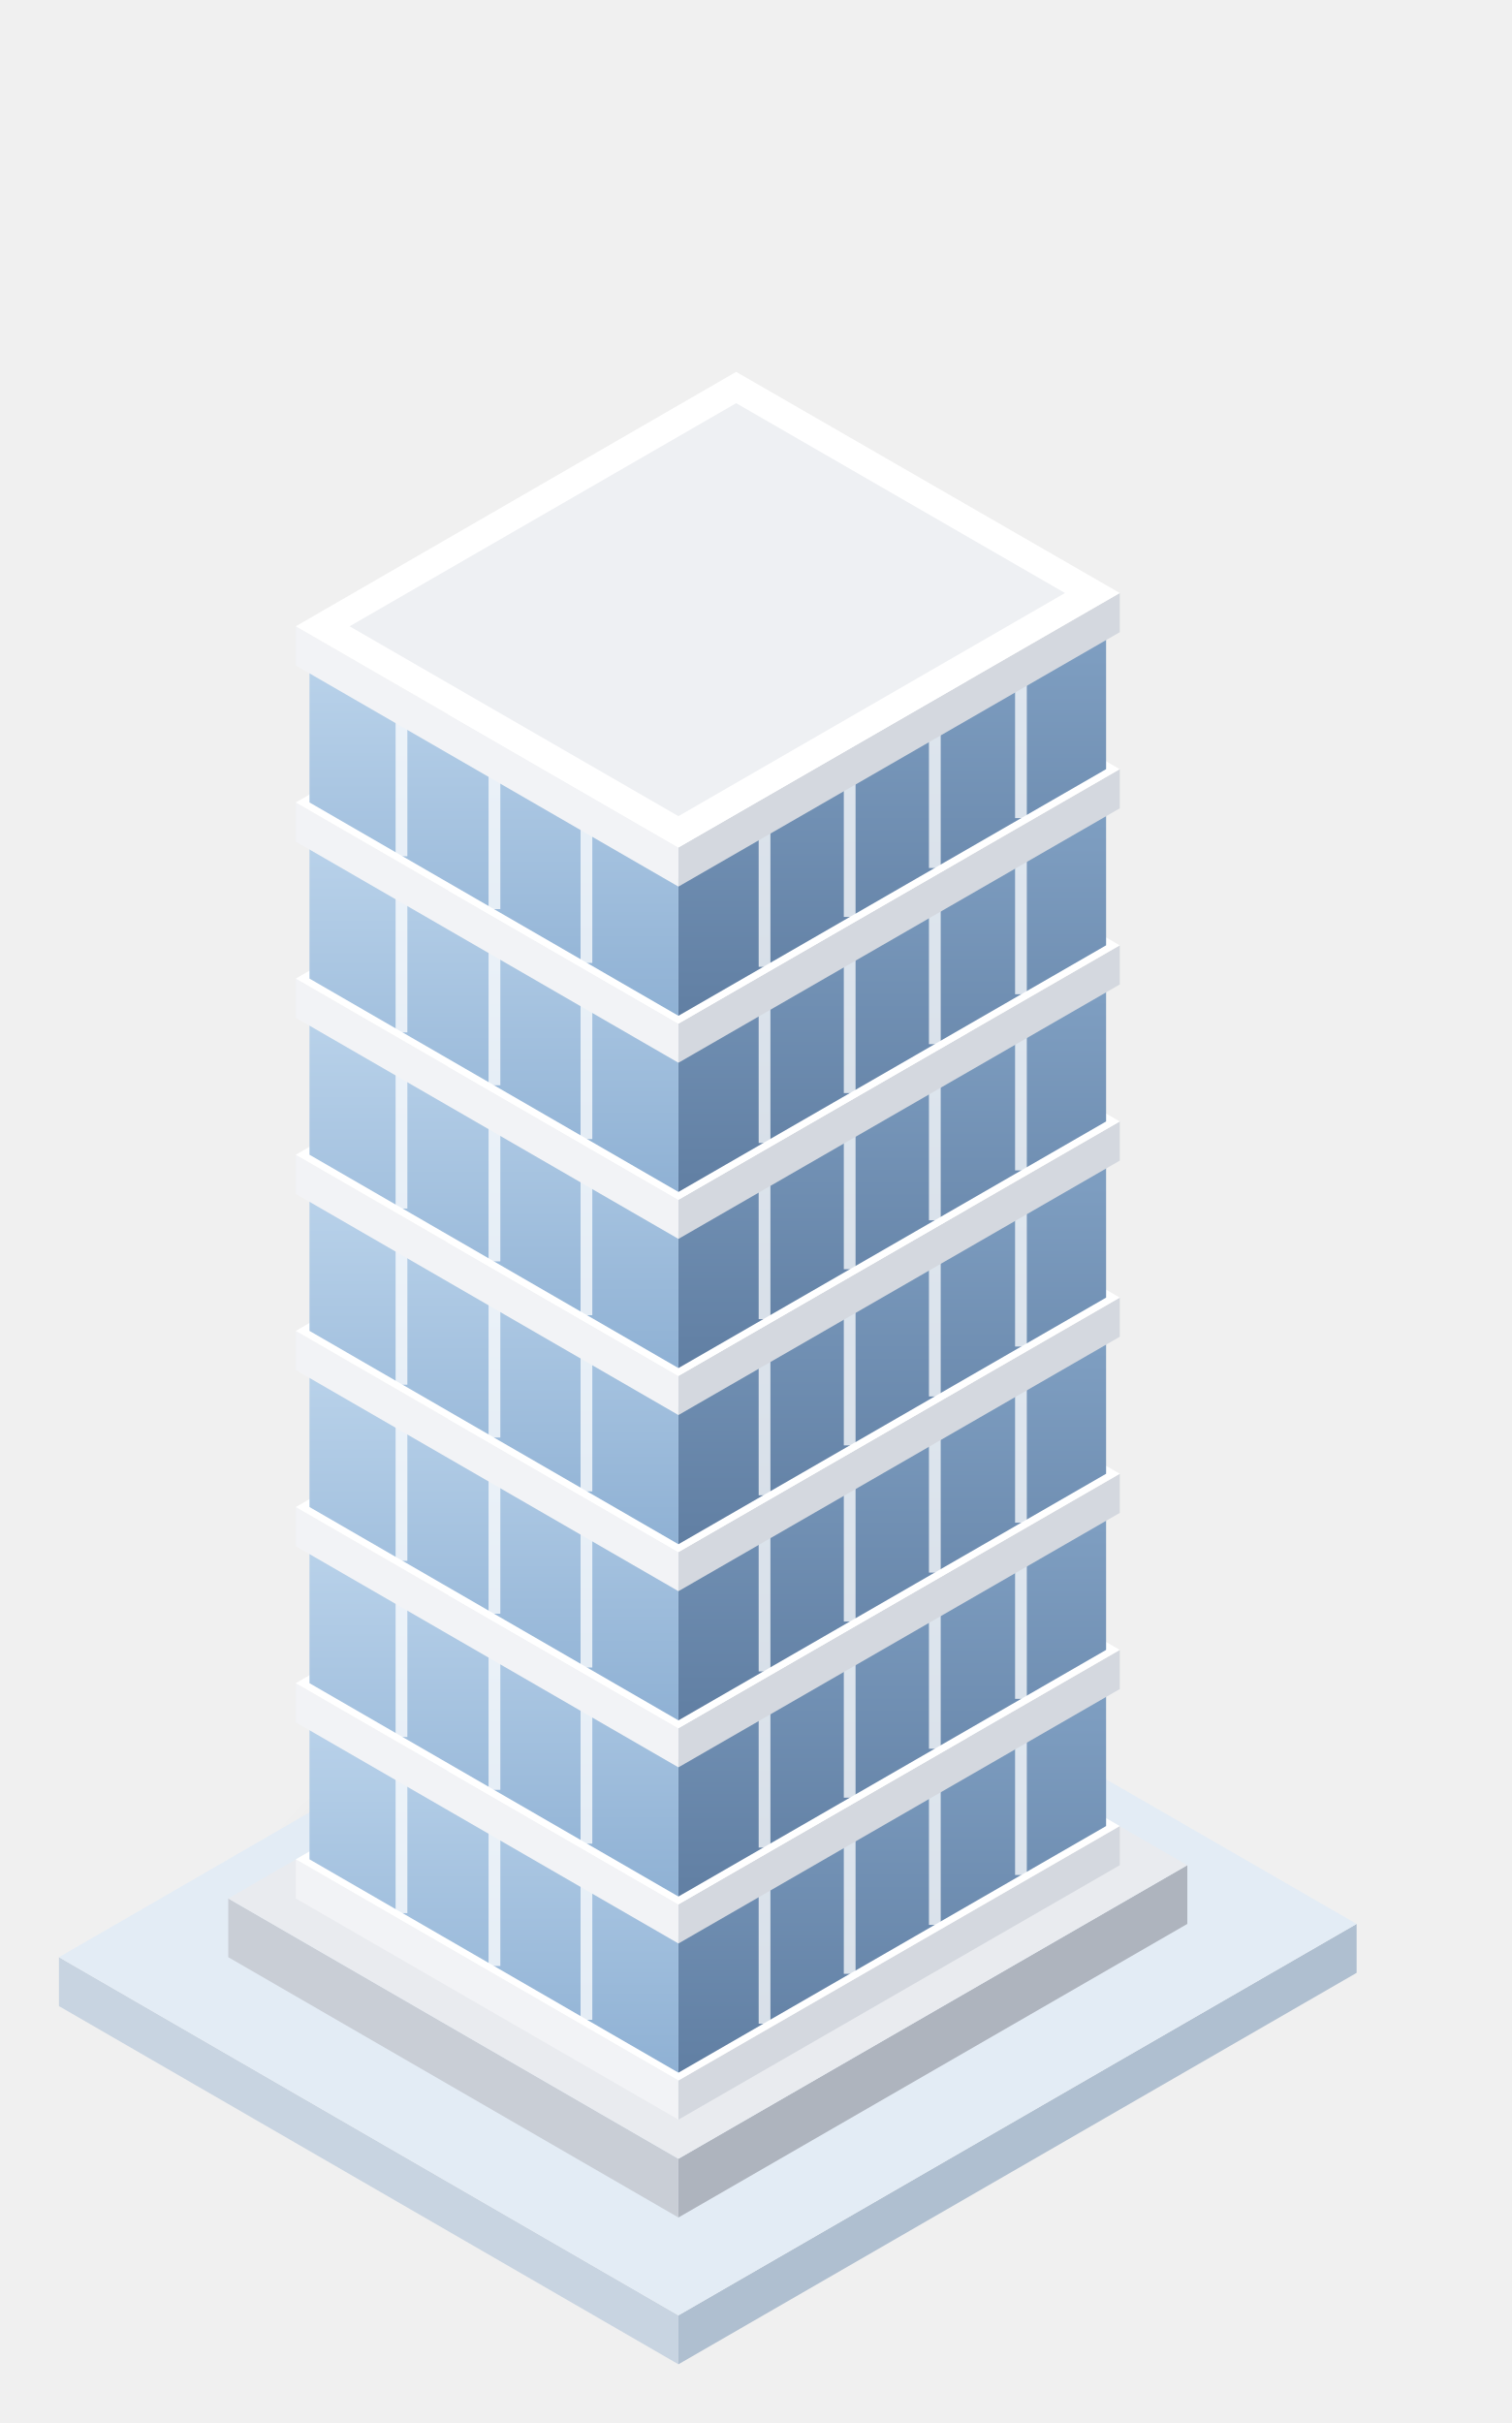
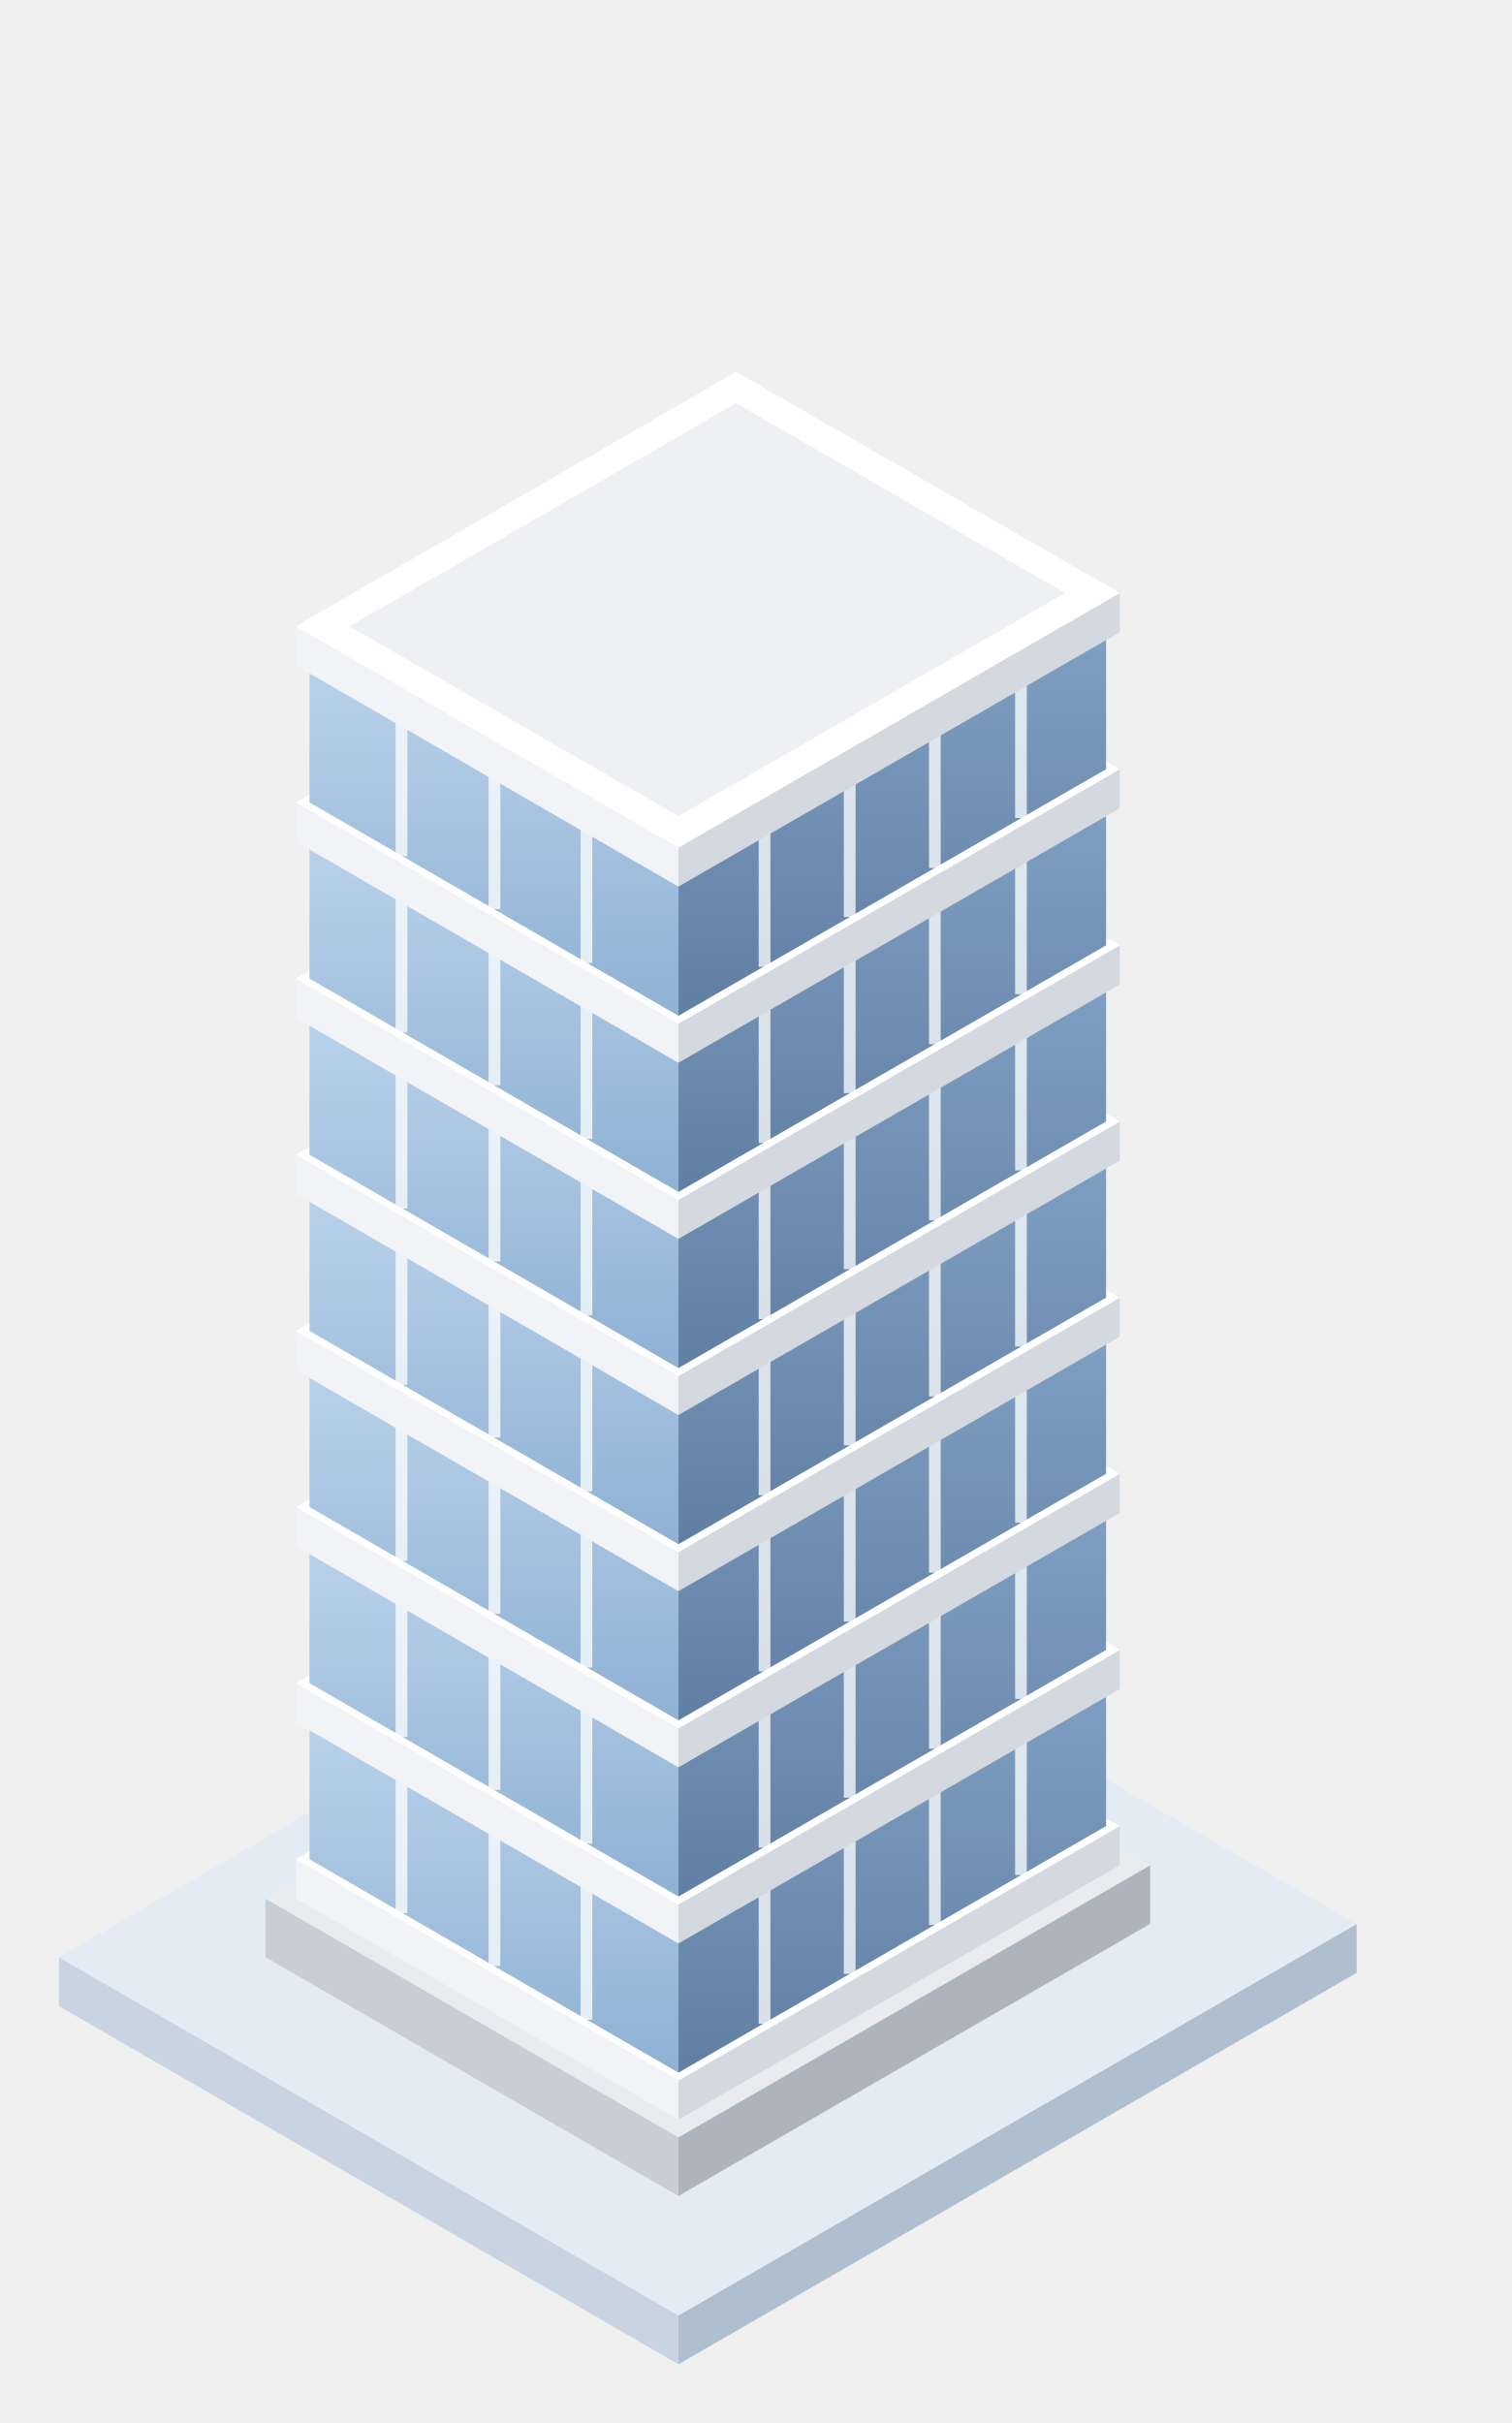
<svg xmlns="http://www.w3.org/2000/svg" viewBox="-206.7 -178.7 154.4 247.6" width="308.9" height="495.2">
  <defs>
    <linearGradient id="iso-glass-l" x1="0" y1="0" x2="0" y2="1">
      <stop offset="0" stop-color="#B9D2EA" />
      <stop offset="1" stop-color="#8FB1D4" />
    </linearGradient>
    <linearGradient id="iso-glass-r" x1="0" y1="0" x2="0" y2="1">
      <stop offset="0" stop-color="#7F9FC2" />
      <stop offset="1" stop-color="#617FA3" />
    </linearGradient>
    <linearGradient id="iso-lit-glow" x1="0" y1="0" x2="0" y2="1">
      <stop offset="0" stop-color="#FFFFFF" stop-opacity="0.75" />
      <stop offset="1" stop-color="#FFFFFF" stop-opacity="0" />
    </linearGradient>
    <linearGradient id="iso-lit-l" x1="0" y1="0" x2="0" y2="1">
      <stop offset="0" stop-color="#FFF7DC" />
      <stop offset="1" stop-color="#FFD47E" />
    </linearGradient>
    <linearGradient id="iso-lit-r" x1="0" y1="0" x2="0" y2="1">
      <stop offset="0" stop-color="#FBE2A2" />
      <stop offset="1" stop-color="#ECB65A" />
    </linearGradient>
    <radialGradient id="iso-shadow" cx="0.5" cy="0.5" r="0.5">
      <stop offset="0" stop-color="#1D2B40" stop-opacity="0.22" />
      <stop offset="1" stop-color="#1D2B40" stop-opacity="0" />
    </radialGradient>
    <radialGradient id="iso-tree" cx="0.35" cy="0.3" r="0.75">
      <stop offset="0" stop-color="#9FD08A" />
      <stop offset="1" stop-color="#4F9A5E" />
    </radialGradient>
  </defs>
  <g id="livello-ombra" data-livello="ombre">
    <ellipse cx="-134.4" cy="19.6" rx="48.4" ry="27.8" fill="url(#iso-shadow)" />
  </g>
  <g id="livello-lotto" data-livello="terreno">
    <polygon points="-68.1,22.9 -137.4,62.9 -137.4,57.9 -68.1,17.9" fill="#AFBFD0" />
    <polygon points="-137.4,62.9 -200.7,26.3 -200.7,21.3 -137.4,57.9" fill="#C8D4E1" />
    <polygon points="-131.5,-18.7 -68.1,17.9 -137.4,57.9 -200.7,21.3" fill="#E3ECF5" />
  </g>
  <g id="livello-percorso" data-livello="percorsi">
</g>
  <g id="livello-alberi-dietro" data-livello="alberi">
</g>
  <g id="livello-basamento" data-livello="edifici">
-     <polygon points="-85.4,17.9 -137.4,47.9 -137.4,41.9 -85.4,11.9" fill="#AEB4BE" />
-     <polygon points="-137.4,47.9 -183.4,21.3 -183.4,15.3 -137.4,41.9" fill="#C9CED6" />
-     <polygon points="-131.5,-14.7 -85.4,11.9 -137.4,41.9 -183.4,15.3" fill="#E9EBEF" />
+     <polygon points="-89.2,17.9 -137.4,45.7 -137.4,39.7 -89.2,11.9" fill="#AEB4BE" />
+     <polygon points="-137.4,45.7 -179.6,21.3 -179.6,15.3 -137.4,39.7" fill="#C9CED6" />
+     <polygon points="-131.5,-12.5 -89.2,11.9 -137.4,39.7 -179.6,15.3" fill="#E9EBEF" />
  </g>
  <g id="livello-MIA020200R" data-livello="piani" data-piano="MIA020200R">
    <polygon points="-92.3,11.9 -137.4,37.9 -137.4,33.9 -92.3,7.9" fill="#D4D8DF" />
    <polygon points="-137.4,37.9 -176.5,15.3 -176.5,11.3 -137.4,33.9" fill="#F2F3F6" />
    <polygon points="-131.5,-14.7 -92.3,7.9 -137.4,33.9 -176.5,11.3" fill="#FFFFFF" />
    <polygon points="-93.7,7.9 -137.4,33.1 -137.4,19.1 -93.7,-6.1" fill="url(#iso-glass-r)" />
    <polygon points="-137.4,33.1 -175.1,11.3 -175.1,-2.7 -137.4,19.1" fill="url(#iso-glass-l)" />
    <path d="M-102.4 12.9V-1.1M-111.2 18V4M-119.9 23V9M-128.6 28.1V14.1M-146.8 27.7V13.7M-156.2 22.2V8.2M-165.7 16.8V2.8" stroke="#FFFFFF" stroke-width="1.2" opacity="0.75" />
  </g>
  <g id="livello-MIA020200R-acceso" data-livello="piani" data-piano="MIA020200R" data-acceso="true" style="display: none">
    <polygon points="-92.3,11.9 -137.4,37.9 -137.4,33.9 -92.3,7.9" fill="#D4D8DF" />
    <polygon points="-137.4,37.9 -176.5,15.3 -176.5,11.3 -137.4,33.9" fill="#F2F3F6" />
    <polygon points="-131.5,-14.7 -92.3,7.9 -137.4,33.9 -176.5,11.3" fill="#FFFFFF" />
    <polygon points="-93.7,11.9 -137.4,37.1 -137.4,33.1 -93.7,7.9" fill="#FFD98A" opacity="0.55" />
    <polygon points="-93.7,7.9 -137.4,33.1 -137.4,19.1 -93.7,-6.1" fill="url(#iso-lit-r)" />
    <polygon points="-93.7,7.9 -102.4,12.9 -102.4,-1.1 -93.7,-6.1" fill="#B87A24" opacity="0.14" />
    <polygon points="-119.9,23 -128.6,28.1 -128.6,14.1 -119.9,9" fill="#FFFFFF" opacity="0.18" />
    <polygon points="-93.7,0.9 -137.4,26.1 -137.4,19.1 -93.7,-6.1" fill="url(#iso-lit-glow)" />
    <polygon points="-137.4,37.1 -175.1,15.3 -175.1,11.3 -137.4,33.1" fill="#FFD98A" opacity="0.55" />
    <polygon points="-137.4,33.1 -175.1,11.3 -175.1,-2.7 -137.4,19.1" fill="url(#iso-lit-l)" />
    <polygon points="-156.2,22.2 -165.7,16.8 -165.7,2.8 -156.2,8.2" fill="#B87A24" opacity="0.14" />
    <polygon points="-165.7,16.8 -175.1,11.3 -175.1,-2.7 -165.7,2.8" fill="#B87A24" opacity="0.14" />
    <polygon points="-137.4,26.1 -175.1,4.3 -175.1,-2.7 -137.4,19.1" fill="url(#iso-lit-glow)" />
    <path d="M-93.7 4.7L-137.4 29.9M-137.4 29.9L-175.1 8.1" stroke="#D9963A" stroke-width="1.1" opacity="0.4" />
    <path d="M-102.4 12.9V-1.1M-111.2 18V4M-119.9 23V9M-128.6 28.1V14.1M-146.8 27.7V13.7M-156.2 22.2V8.2M-165.7 16.8V2.8" stroke="#9C7434" stroke-width="1.2" opacity="0.55" />
  </g>
  <g id="livello-ingresso" data-livello="ingressi">
</g>
  <g id="livello-MIA0202001" data-livello="piani" data-piano="MIA0202001">
    <polygon points="-92.3,-6.1 -137.4,19.9 -137.4,15.9 -92.3,-10.1" fill="#D4D8DF" />
    <polygon points="-137.4,19.9 -176.5,-2.7 -176.5,-6.7 -137.4,15.9" fill="#F2F3F6" />
    <polygon points="-131.5,-32.7 -92.3,-10.1 -137.4,15.9 -176.5,-6.7" fill="#FFFFFF" />
    <polygon points="-93.7,-10.1 -137.4,15.1 -137.4,1.1 -93.7,-24.1" fill="url(#iso-glass-r)" />
    <polygon points="-137.4,15.1 -175.1,-6.7 -175.1,-20.7 -137.4,1.1" fill="url(#iso-glass-l)" />
    <path d="M-102.4 -5.1V-19.1M-111.2 0V-14M-119.9 5V-9M-128.6 10.1V-3.9M-146.8 9.7V-4.3M-156.2 4.2V-9.8M-165.7 -1.2V-15.2" stroke="#FFFFFF" stroke-width="1.2" opacity="0.75" />
  </g>
  <g id="livello-MIA0202001-acceso" data-livello="piani" data-piano="MIA0202001" data-acceso="true" style="display: none">
    <polygon points="-92.3,-6.1 -137.4,19.9 -137.4,15.9 -92.3,-10.1" fill="#D4D8DF" />
    <polygon points="-137.4,19.9 -176.5,-2.7 -176.5,-6.7 -137.4,15.9" fill="#F2F3F6" />
    <polygon points="-131.5,-32.7 -92.3,-10.1 -137.4,15.9 -176.5,-6.7" fill="#FFFFFF" />
    <polygon points="-93.7,-6.1 -137.4,19.1 -137.4,15.1 -93.7,-10.1" fill="#FFD98A" opacity="0.55" />
    <polygon points="-93.7,-10.1 -137.4,15.1 -137.4,1.1 -93.7,-24.1" fill="url(#iso-lit-r)" />
    <polygon points="-93.7,-10.1 -102.4,-5.1 -102.4,-19.1 -93.7,-24.1" fill="#B87A24" opacity="0.14" />
    <polygon points="-119.9,5 -128.6,10.1 -128.6,-3.9 -119.9,-9" fill="#FFFFFF" opacity="0.18" />
    <polygon points="-93.7,-17.1 -137.4,8.1 -137.4,1.1 -93.7,-24.1" fill="url(#iso-lit-glow)" />
    <polygon points="-137.4,19.1 -175.1,-2.7 -175.1,-6.7 -137.4,15.1" fill="#FFD98A" opacity="0.55" />
    <polygon points="-137.4,15.1 -175.1,-6.7 -175.1,-20.7 -137.4,1.1" fill="url(#iso-lit-l)" />
    <polygon points="-156.2,4.2 -165.7,-1.2 -165.7,-15.2 -156.2,-9.8" fill="#B87A24" opacity="0.14" />
    <polygon points="-165.7,-1.2 -175.1,-6.7 -175.1,-20.7 -165.7,-15.2" fill="#B87A24" opacity="0.14" />
    <polygon points="-137.4,8.1 -175.1,-13.7 -175.1,-20.7 -137.4,1.1" fill="url(#iso-lit-glow)" />
    <path d="M-93.7 -13.3L-137.4 11.9M-137.4 11.9L-175.1 -9.9" stroke="#D9963A" stroke-width="1.1" opacity="0.4" />
    <path d="M-102.4 -5.1V-19.1M-111.2 0V-14M-119.9 5V-9M-128.6 10.1V-3.9M-146.8 9.7V-4.3M-156.2 4.2V-9.8M-165.7 -1.2V-15.2" stroke="#9C7434" stroke-width="1.2" opacity="0.55" />
  </g>
  <g id="livello-MIA0202002" data-livello="piani" data-piano="MIA0202002">
    <polygon points="-92.3,-24.1 -137.4,1.9 -137.4,-2.1 -92.3,-28.1" fill="#D4D8DF" />
    <polygon points="-137.4,1.9 -176.5,-20.7 -176.5,-24.7 -137.4,-2.1" fill="#F2F3F6" />
    <polygon points="-131.5,-50.7 -92.3,-28.1 -137.4,-2.1 -176.5,-24.7" fill="#FFFFFF" />
    <polygon points="-93.7,-28.1 -137.4,-2.9 -137.4,-16.9 -93.7,-42.1" fill="url(#iso-glass-r)" />
    <polygon points="-137.4,-2.9 -175.1,-24.7 -175.1,-38.7 -137.4,-16.9" fill="url(#iso-glass-l)" />
    <path d="M-102.4 -23.1V-37.1M-111.2 -18V-32M-119.9 -13V-27M-128.6 -7.9V-21.9M-146.8 -8.3V-22.3M-156.2 -13.8V-27.8M-165.7 -19.2V-33.2" stroke="#FFFFFF" stroke-width="1.2" opacity="0.75" />
  </g>
  <g id="livello-MIA0202002-acceso" data-livello="piani" data-piano="MIA0202002" data-acceso="true" style="display: none">
    <polygon points="-92.3,-24.1 -137.4,1.9 -137.4,-2.1 -92.3,-28.1" fill="#D4D8DF" />
    <polygon points="-137.4,1.9 -176.5,-20.7 -176.5,-24.7 -137.4,-2.1" fill="#F2F3F6" />
    <polygon points="-131.5,-50.7 -92.3,-28.1 -137.4,-2.1 -176.5,-24.7" fill="#FFFFFF" />
    <polygon points="-93.7,-24.1 -137.4,1.1 -137.4,-2.9 -93.7,-28.1" fill="#FFD98A" opacity="0.55" />
    <polygon points="-93.7,-28.1 -137.4,-2.9 -137.4,-16.9 -93.7,-42.1" fill="url(#iso-lit-r)" />
    <polygon points="-93.7,-28.1 -102.4,-23.1 -102.4,-37.1 -93.7,-42.1" fill="#B87A24" opacity="0.14" />
    <polygon points="-119.9,-13 -128.6,-7.9 -128.6,-21.9 -119.9,-27" fill="#FFFFFF" opacity="0.18" />
    <polygon points="-93.7,-35.1 -137.4,-9.9 -137.4,-16.9 -93.7,-42.1" fill="url(#iso-lit-glow)" />
    <polygon points="-137.4,1.1 -175.1,-20.7 -175.1,-24.7 -137.4,-2.9" fill="#FFD98A" opacity="0.55" />
    <polygon points="-137.4,-2.9 -175.1,-24.7 -175.1,-38.7 -137.4,-16.9" fill="url(#iso-lit-l)" />
    <polygon points="-156.2,-13.8 -165.7,-19.2 -165.7,-33.2 -156.2,-27.8" fill="#B87A24" opacity="0.14" />
    <polygon points="-165.7,-19.2 -175.1,-24.7 -175.1,-38.7 -165.7,-33.2" fill="#B87A24" opacity="0.14" />
    <polygon points="-137.4,-9.9 -175.1,-31.7 -175.1,-38.7 -137.4,-16.9" fill="url(#iso-lit-glow)" />
    <path d="M-93.7 -31.3L-137.4 -6.1M-137.4 -6.1L-175.1 -27.9" stroke="#D9963A" stroke-width="1.1" opacity="0.4" />
    <path d="M-102.4 -23.1V-37.1M-111.2 -18V-32M-119.9 -13V-27M-128.6 -7.9V-21.9M-146.8 -8.3V-22.3M-156.2 -13.8V-27.8M-165.7 -19.2V-33.2" stroke="#9C7434" stroke-width="1.2" opacity="0.55" />
  </g>
  <g id="livello-MIA0202003" data-livello="piani" data-piano="MIA0202003">
    <polygon points="-92.3,-42.1 -137.4,-16.1 -137.4,-20.1 -92.3,-46.1" fill="#D4D8DF" />
    <polygon points="-137.4,-16.1 -176.5,-38.7 -176.5,-42.7 -137.4,-20.1" fill="#F2F3F6" />
    <polygon points="-131.5,-68.7 -92.3,-46.1 -137.4,-20.1 -176.5,-42.7" fill="#FFFFFF" />
    <polygon points="-93.7,-46.1 -137.4,-20.9 -137.4,-34.9 -93.7,-60.1" fill="url(#iso-glass-r)" />
    <polygon points="-137.4,-20.9 -175.1,-42.7 -175.1,-56.7 -137.4,-34.9" fill="url(#iso-glass-l)" />
    <path d="M-102.4 -41.1V-55.1M-111.2 -36V-50M-119.9 -31V-45M-128.6 -25.9V-39.9M-146.8 -26.3V-40.3M-156.2 -31.8V-45.8M-165.7 -37.2V-51.2" stroke="#FFFFFF" stroke-width="1.2" opacity="0.75" />
  </g>
  <g id="livello-MIA0202003-acceso" data-livello="piani" data-piano="MIA0202003" data-acceso="true" style="display: none">
    <polygon points="-92.3,-42.1 -137.4,-16.1 -137.4,-20.1 -92.3,-46.1" fill="#D4D8DF" />
    <polygon points="-137.4,-16.1 -176.5,-38.7 -176.5,-42.7 -137.4,-20.1" fill="#F2F3F6" />
    <polygon points="-131.5,-68.7 -92.3,-46.1 -137.4,-20.1 -176.5,-42.7" fill="#FFFFFF" />
    <polygon points="-93.7,-42.1 -137.4,-16.9 -137.4,-20.9 -93.7,-46.1" fill="#FFD98A" opacity="0.55" />
    <polygon points="-93.7,-46.1 -137.4,-20.9 -137.4,-34.9 -93.7,-60.1" fill="url(#iso-lit-r)" />
    <polygon points="-93.7,-46.1 -102.4,-41.1 -102.4,-55.1 -93.7,-60.1" fill="#B87A24" opacity="0.14" />
    <polygon points="-119.9,-31 -128.6,-25.9 -128.6,-39.9 -119.9,-45" fill="#FFFFFF" opacity="0.18" />
    <polygon points="-93.7,-53.1 -137.4,-27.9 -137.4,-34.9 -93.7,-60.1" fill="url(#iso-lit-glow)" />
    <polygon points="-137.4,-16.9 -175.1,-38.7 -175.1,-42.7 -137.4,-20.9" fill="#FFD98A" opacity="0.55" />
    <polygon points="-137.4,-20.9 -175.1,-42.7 -175.1,-56.7 -137.4,-34.9" fill="url(#iso-lit-l)" />
    <polygon points="-156.2,-31.8 -165.7,-37.2 -165.7,-51.2 -156.2,-45.8" fill="#B87A24" opacity="0.14" />
    <polygon points="-165.7,-37.2 -175.1,-42.7 -175.1,-56.7 -165.7,-51.2" fill="#B87A24" opacity="0.14" />
    <polygon points="-137.4,-27.9 -175.1,-49.7 -175.1,-56.7 -137.4,-34.9" fill="url(#iso-lit-glow)" />
    <path d="M-93.7 -49.3L-137.4 -24.1M-137.4 -24.1L-175.1 -45.9" stroke="#D9963A" stroke-width="1.1" opacity="0.4" />
    <path d="M-102.4 -41.1V-55.1M-111.2 -36V-50M-119.9 -31V-45M-128.6 -25.9V-39.9M-146.8 -26.3V-40.3M-156.2 -31.8V-45.8M-165.7 -37.2V-51.2" stroke="#9C7434" stroke-width="1.2" opacity="0.55" />
  </g>
  <g id="livello-MIA0202004" data-livello="piani" data-piano="MIA0202004">
    <polygon points="-92.3,-60.1 -137.4,-34.1 -137.4,-38.1 -92.3,-64.1" fill="#D4D8DF" />
    <polygon points="-137.4,-34.1 -176.5,-56.7 -176.5,-60.7 -137.4,-38.1" fill="#F2F3F6" />
    <polygon points="-131.5,-86.7 -92.3,-64.1 -137.4,-38.1 -176.5,-60.7" fill="#FFFFFF" />
    <polygon points="-93.7,-64.1 -137.4,-38.9 -137.4,-52.9 -93.7,-78.1" fill="url(#iso-glass-r)" />
    <polygon points="-137.4,-38.9 -175.1,-60.7 -175.1,-74.7 -137.4,-52.9" fill="url(#iso-glass-l)" />
    <path d="M-102.4 -59.1V-73.1M-111.2 -54V-68M-119.9 -49V-63M-128.6 -43.9V-57.9M-146.8 -44.3V-58.3M-156.2 -49.8V-63.8M-165.7 -55.2V-69.2" stroke="#FFFFFF" stroke-width="1.2" opacity="0.75" />
  </g>
  <g id="livello-MIA0202004-acceso" data-livello="piani" data-piano="MIA0202004" data-acceso="true" style="display: none">
    <polygon points="-92.3,-60.1 -137.4,-34.1 -137.4,-38.1 -92.3,-64.1" fill="#D4D8DF" />
    <polygon points="-137.4,-34.1 -176.5,-56.7 -176.5,-60.7 -137.4,-38.1" fill="#F2F3F6" />
    <polygon points="-131.5,-86.7 -92.3,-64.1 -137.4,-38.1 -176.5,-60.7" fill="#FFFFFF" />
    <polygon points="-93.7,-60.1 -137.4,-34.9 -137.4,-38.9 -93.7,-64.1" fill="#FFD98A" opacity="0.55" />
    <polygon points="-93.7,-64.1 -137.4,-38.9 -137.4,-52.9 -93.7,-78.1" fill="url(#iso-lit-r)" />
    <polygon points="-93.7,-64.1 -102.4,-59.1 -102.4,-73.1 -93.7,-78.1" fill="#B87A24" opacity="0.14" />
    <polygon points="-119.9,-49 -128.6,-43.9 -128.6,-57.9 -119.9,-63" fill="#FFFFFF" opacity="0.18" />
    <polygon points="-93.7,-71.1 -137.4,-45.9 -137.4,-52.9 -93.7,-78.1" fill="url(#iso-lit-glow)" />
    <polygon points="-137.4,-34.9 -175.1,-56.7 -175.1,-60.7 -137.4,-38.9" fill="#FFD98A" opacity="0.55" />
    <polygon points="-137.4,-38.9 -175.1,-60.7 -175.1,-74.7 -137.4,-52.9" fill="url(#iso-lit-l)" />
    <polygon points="-156.2,-49.8 -165.7,-55.2 -165.7,-69.2 -156.2,-63.8" fill="#B87A24" opacity="0.14" />
    <polygon points="-165.7,-55.2 -175.1,-60.7 -175.1,-74.7 -165.7,-69.2" fill="#B87A24" opacity="0.14" />
    <polygon points="-137.4,-45.9 -175.1,-67.7 -175.1,-74.7 -137.4,-52.9" fill="url(#iso-lit-glow)" />
    <path d="M-93.7 -67.3L-137.4 -42.1M-137.4 -42.1L-175.1 -63.9" stroke="#D9963A" stroke-width="1.1" opacity="0.4" />
    <path d="M-102.4 -59.1V-73.1M-111.2 -54V-68M-119.9 -49V-63M-128.6 -43.9V-57.9M-146.8 -44.3V-58.3M-156.2 -49.8V-63.8M-165.7 -55.2V-69.2" stroke="#9C7434" stroke-width="1.2" opacity="0.55" />
  </g>
  <g id="livello-MIA0202005" data-livello="piani" data-piano="MIA0202005">
    <polygon points="-92.3,-78.1 -137.4,-52.1 -137.4,-56.1 -92.3,-82.1" fill="#D4D8DF" />
    <polygon points="-137.4,-52.1 -176.5,-74.7 -176.5,-78.7 -137.4,-56.1" fill="#F2F3F6" />
    <polygon points="-131.5,-104.7 -92.3,-82.1 -137.4,-56.1 -176.5,-78.7" fill="#FFFFFF" />
    <polygon points="-93.7,-82.1 -137.4,-56.9 -137.4,-70.9 -93.7,-96.1" fill="url(#iso-glass-r)" />
    <polygon points="-137.4,-56.9 -175.1,-78.7 -175.1,-92.7 -137.4,-70.9" fill="url(#iso-glass-l)" />
    <path d="M-102.4 -77.1V-91.1M-111.2 -72V-86M-119.9 -67V-81M-128.6 -61.9V-75.9M-146.8 -62.3V-76.3M-156.2 -67.8V-81.8M-165.7 -73.2V-87.2" stroke="#FFFFFF" stroke-width="1.2" opacity="0.75" />
  </g>
  <g id="livello-MIA0202005-acceso" data-livello="piani" data-piano="MIA0202005" data-acceso="true" style="display: none">
    <polygon points="-92.3,-78.1 -137.4,-52.1 -137.4,-56.1 -92.3,-82.1" fill="#D4D8DF" />
    <polygon points="-137.4,-52.1 -176.5,-74.7 -176.5,-78.7 -137.4,-56.1" fill="#F2F3F6" />
    <polygon points="-131.5,-104.7 -92.3,-82.1 -137.4,-56.1 -176.5,-78.7" fill="#FFFFFF" />
    <polygon points="-93.7,-78.1 -137.4,-52.9 -137.4,-56.9 -93.7,-82.1" fill="#FFD98A" opacity="0.55" />
    <polygon points="-93.7,-82.1 -137.4,-56.9 -137.4,-70.9 -93.7,-96.1" fill="url(#iso-lit-r)" />
    <polygon points="-93.7,-82.1 -102.4,-77.1 -102.4,-91.1 -93.7,-96.1" fill="#B87A24" opacity="0.14" />
    <polygon points="-119.9,-67 -128.6,-61.9 -128.6,-75.9 -119.9,-81" fill="#FFFFFF" opacity="0.18" />
    <polygon points="-93.7,-89.1 -137.4,-63.9 -137.4,-70.9 -93.7,-96.1" fill="url(#iso-lit-glow)" />
    <polygon points="-137.4,-52.9 -175.1,-74.7 -175.1,-78.7 -137.4,-56.9" fill="#FFD98A" opacity="0.55" />
    <polygon points="-137.4,-56.9 -175.1,-78.7 -175.1,-92.7 -137.4,-70.9" fill="url(#iso-lit-l)" />
    <polygon points="-156.2,-67.8 -165.7,-73.2 -165.7,-87.2 -156.2,-81.8" fill="#B87A24" opacity="0.14" />
    <polygon points="-165.7,-73.2 -175.1,-78.7 -175.1,-92.7 -165.7,-87.2" fill="#B87A24" opacity="0.14" />
    <polygon points="-137.4,-63.9 -175.1,-85.7 -175.1,-92.7 -137.4,-70.9" fill="url(#iso-lit-glow)" />
    <path d="M-93.7 -85.3L-137.4 -60.1M-137.4 -60.1L-175.1 -81.9" stroke="#D9963A" stroke-width="1.1" opacity="0.4" />
    <path d="M-102.4 -77.1V-91.1M-111.2 -72V-86M-119.9 -67V-81M-128.6 -61.9V-75.9M-146.8 -62.3V-76.3M-156.2 -67.8V-81.8M-165.7 -73.2V-87.2" stroke="#9C7434" stroke-width="1.2" opacity="0.55" />
  </g>
  <g id="livello-MIA0202006" data-livello="piani" data-piano="MIA0202006">
    <polygon points="-92.3,-96.1 -137.4,-70.1 -137.4,-74.1 -92.3,-100.1" fill="#D4D8DF" />
    <polygon points="-137.4,-70.1 -176.5,-92.7 -176.5,-96.7 -137.4,-74.1" fill="#F2F3F6" />
    <polygon points="-131.5,-122.7 -92.3,-100.1 -137.4,-74.1 -176.5,-96.7" fill="#FFFFFF" />
    <polygon points="-93.7,-100.1 -137.4,-74.9 -137.4,-88.9 -93.7,-114.1" fill="url(#iso-glass-r)" />
    <polygon points="-137.4,-74.9 -175.1,-96.7 -175.1,-110.7 -137.4,-88.9" fill="url(#iso-glass-l)" />
    <path d="M-102.4 -95.1V-109.1M-111.2 -90V-104M-119.9 -85V-99M-128.6 -79.9V-93.9M-146.8 -80.3V-94.3M-156.2 -85.8V-99.8M-165.7 -91.2V-105.2" stroke="#FFFFFF" stroke-width="1.2" opacity="0.75" />
  </g>
  <g id="livello-MIA0202006-acceso" data-livello="piani" data-piano="MIA0202006" data-acceso="true" style="display: none">
    <polygon points="-92.3,-96.1 -137.4,-70.1 -137.4,-74.1 -92.3,-100.1" fill="#D4D8DF" />
    <polygon points="-137.4,-70.1 -176.5,-92.7 -176.5,-96.7 -137.4,-74.1" fill="#F2F3F6" />
    <polygon points="-131.5,-122.7 -92.3,-100.1 -137.4,-74.1 -176.5,-96.7" fill="#FFFFFF" />
    <polygon points="-93.7,-96.1 -137.4,-70.9 -137.4,-74.9 -93.7,-100.1" fill="#FFD98A" opacity="0.55" />
    <polygon points="-93.7,-100.1 -137.4,-74.9 -137.4,-88.9 -93.7,-114.1" fill="url(#iso-lit-r)" />
    <polygon points="-93.7,-100.1 -102.4,-95.1 -102.4,-109.1 -93.7,-114.1" fill="#B87A24" opacity="0.14" />
    <polygon points="-119.9,-85 -128.6,-79.9 -128.6,-93.9 -119.9,-99" fill="#FFFFFF" opacity="0.18" />
    <polygon points="-93.7,-107.1 -137.4,-81.9 -137.4,-88.9 -93.7,-114.1" fill="url(#iso-lit-glow)" />
    <polygon points="-137.4,-70.9 -175.1,-92.7 -175.1,-96.7 -137.4,-74.9" fill="#FFD98A" opacity="0.55" />
    <polygon points="-137.4,-74.9 -175.1,-96.7 -175.1,-110.7 -137.4,-88.9" fill="url(#iso-lit-l)" />
    <polygon points="-156.2,-85.8 -165.7,-91.2 -165.7,-105.2 -156.2,-99.8" fill="#B87A24" opacity="0.14" />
    <polygon points="-165.7,-91.2 -175.1,-96.7 -175.1,-110.7 -165.7,-105.2" fill="#B87A24" opacity="0.14" />
    <polygon points="-137.4,-81.9 -175.1,-103.7 -175.1,-110.7 -137.4,-88.9" fill="url(#iso-lit-glow)" />
    <path d="M-93.7 -103.3L-137.4 -78.1M-137.4 -78.1L-175.1 -99.9" stroke="#D9963A" stroke-width="1.1" opacity="0.4" />
    <path d="M-102.4 -95.1V-109.1M-111.2 -90V-104M-119.9 -85V-99M-128.6 -79.9V-93.9M-146.8 -80.3V-94.3M-156.2 -85.8V-99.8M-165.7 -91.2V-105.2" stroke="#9C7434" stroke-width="1.2" opacity="0.55" />
  </g>
  <g id="livello-tetto" data-livello="edifici">
    <polygon points="-92.3,-114.1 -137.4,-88.1 -137.4,-92.1 -92.3,-118.1" fill="#D4D8DF" />
    <polygon points="-137.4,-88.1 -176.5,-110.7 -176.5,-114.7 -137.4,-92.1" fill="#F2F3F6" />
    <polygon points="-131.5,-140.7 -92.3,-118.1 -137.4,-92.1 -176.5,-114.7" fill="#FFFFFF" />
    <polygon points="-131.5,-137.5 -97.9,-118.1 -137.4,-95.3 -171,-114.7" fill="#EEF0F3" />
  </g>
  <g id="livello-impianti" data-livello="impianti">
</g>
  <g id="livello-alberi-davanti" data-livello="alberi">
</g>
  <g id="livello-etichette-piani" data-livello="etichette-piani" style="display: none">
    <path d="M-90.3 0.9H-82.3" stroke="#8E8E93" stroke-width="0.8" stroke-dasharray="1.5 1.5" />
    <rect x="-82.3" y="-4.1" width="9" height="10" rx="5" fill="#FFFFFF" stroke="#E3E5EA" stroke-width="0.8" />
    <text x="-77.8" y="3.5" font-size="7" font-weight="700" text-anchor="middle" fill="#1C6BAD" font-family="-apple-system, system-ui, sans-serif">0</text>
    <path d="M-90.3 -17.1H-82.3" stroke="#8E8E93" stroke-width="0.8" stroke-dasharray="1.5 1.5" />
    <rect x="-82.3" y="-22.1" width="9" height="10" rx="5" fill="#FFFFFF" stroke="#E3E5EA" stroke-width="0.8" />
    <text x="-77.8" y="-14.5" font-size="7" font-weight="700" text-anchor="middle" fill="#1C6BAD" font-family="-apple-system, system-ui, sans-serif">1</text>
    <path d="M-90.3 -35.1H-82.3" stroke="#8E8E93" stroke-width="0.8" stroke-dasharray="1.5 1.5" />
    <rect x="-82.3" y="-40.1" width="9" height="10" rx="5" fill="#FFFFFF" stroke="#E3E5EA" stroke-width="0.8" />
    <text x="-77.8" y="-32.5" font-size="7" font-weight="700" text-anchor="middle" fill="#1C6BAD" font-family="-apple-system, system-ui, sans-serif">2</text>
    <path d="M-90.3 -53.1H-82.3" stroke="#8E8E93" stroke-width="0.8" stroke-dasharray="1.5 1.5" />
    <rect x="-82.3" y="-58.1" width="9" height="10" rx="5" fill="#FFFFFF" stroke="#E3E5EA" stroke-width="0.8" />
    <text x="-77.8" y="-50.5" font-size="7" font-weight="700" text-anchor="middle" fill="#1C6BAD" font-family="-apple-system, system-ui, sans-serif">3</text>
    <path d="M-90.3 -71.1H-82.3" stroke="#8E8E93" stroke-width="0.8" stroke-dasharray="1.5 1.5" />
    <rect x="-82.3" y="-76.1" width="9" height="10" rx="5" fill="#FFFFFF" stroke="#E3E5EA" stroke-width="0.8" />
    <text x="-77.8" y="-68.5" font-size="7" font-weight="700" text-anchor="middle" fill="#1C6BAD" font-family="-apple-system, system-ui, sans-serif">4</text>
    <path d="M-90.3 -89.1H-82.3" stroke="#8E8E93" stroke-width="0.8" stroke-dasharray="1.5 1.5" />
    <rect x="-82.3" y="-94.1" width="9" height="10" rx="5" fill="#FFFFFF" stroke="#E3E5EA" stroke-width="0.8" />
    <text x="-77.8" y="-86.5" font-size="7" font-weight="700" text-anchor="middle" fill="#1C6BAD" font-family="-apple-system, system-ui, sans-serif">5</text>
    <path d="M-90.3 -107.1H-82.3" stroke="#8E8E93" stroke-width="0.8" stroke-dasharray="1.5 1.5" />
    <rect x="-82.3" y="-112.1" width="9" height="10" rx="5" fill="#FFFFFF" stroke="#E3E5EA" stroke-width="0.8" />
    <text x="-77.8" y="-104.5" font-size="7" font-weight="700" text-anchor="middle" fill="#1C6BAD" font-family="-apple-system, system-ui, sans-serif">6</text>
  </g>
</svg>
